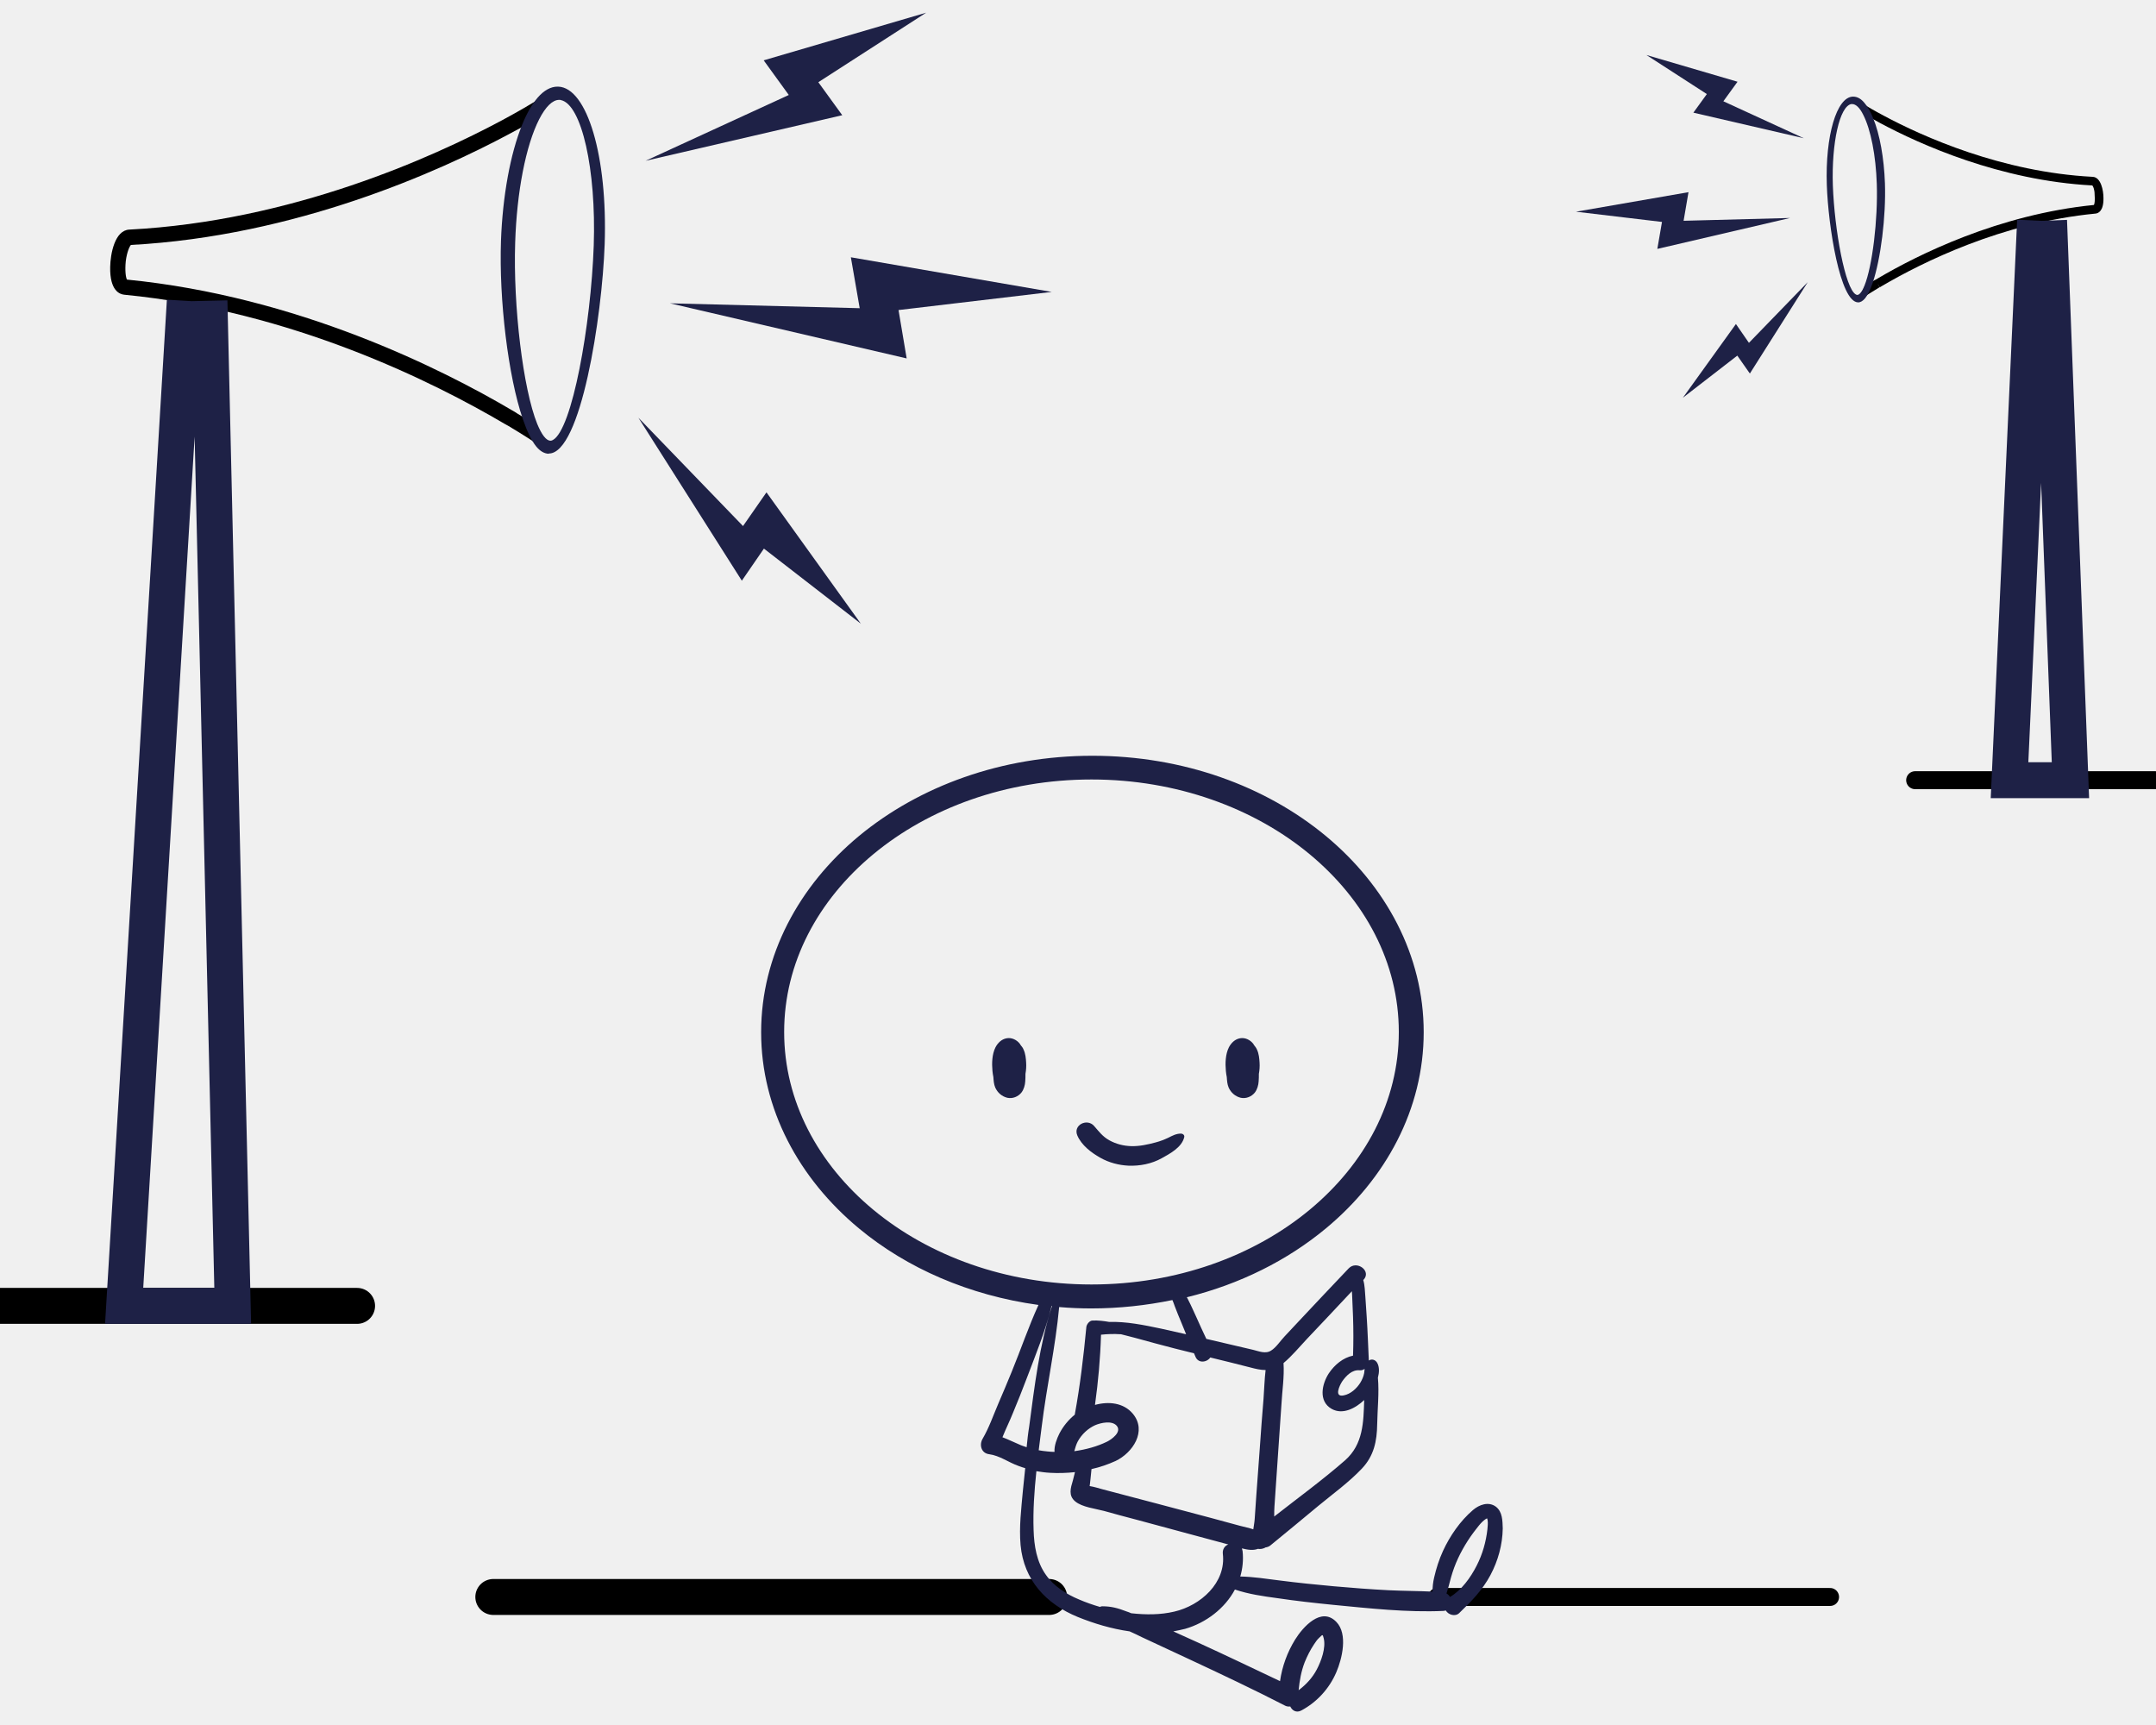
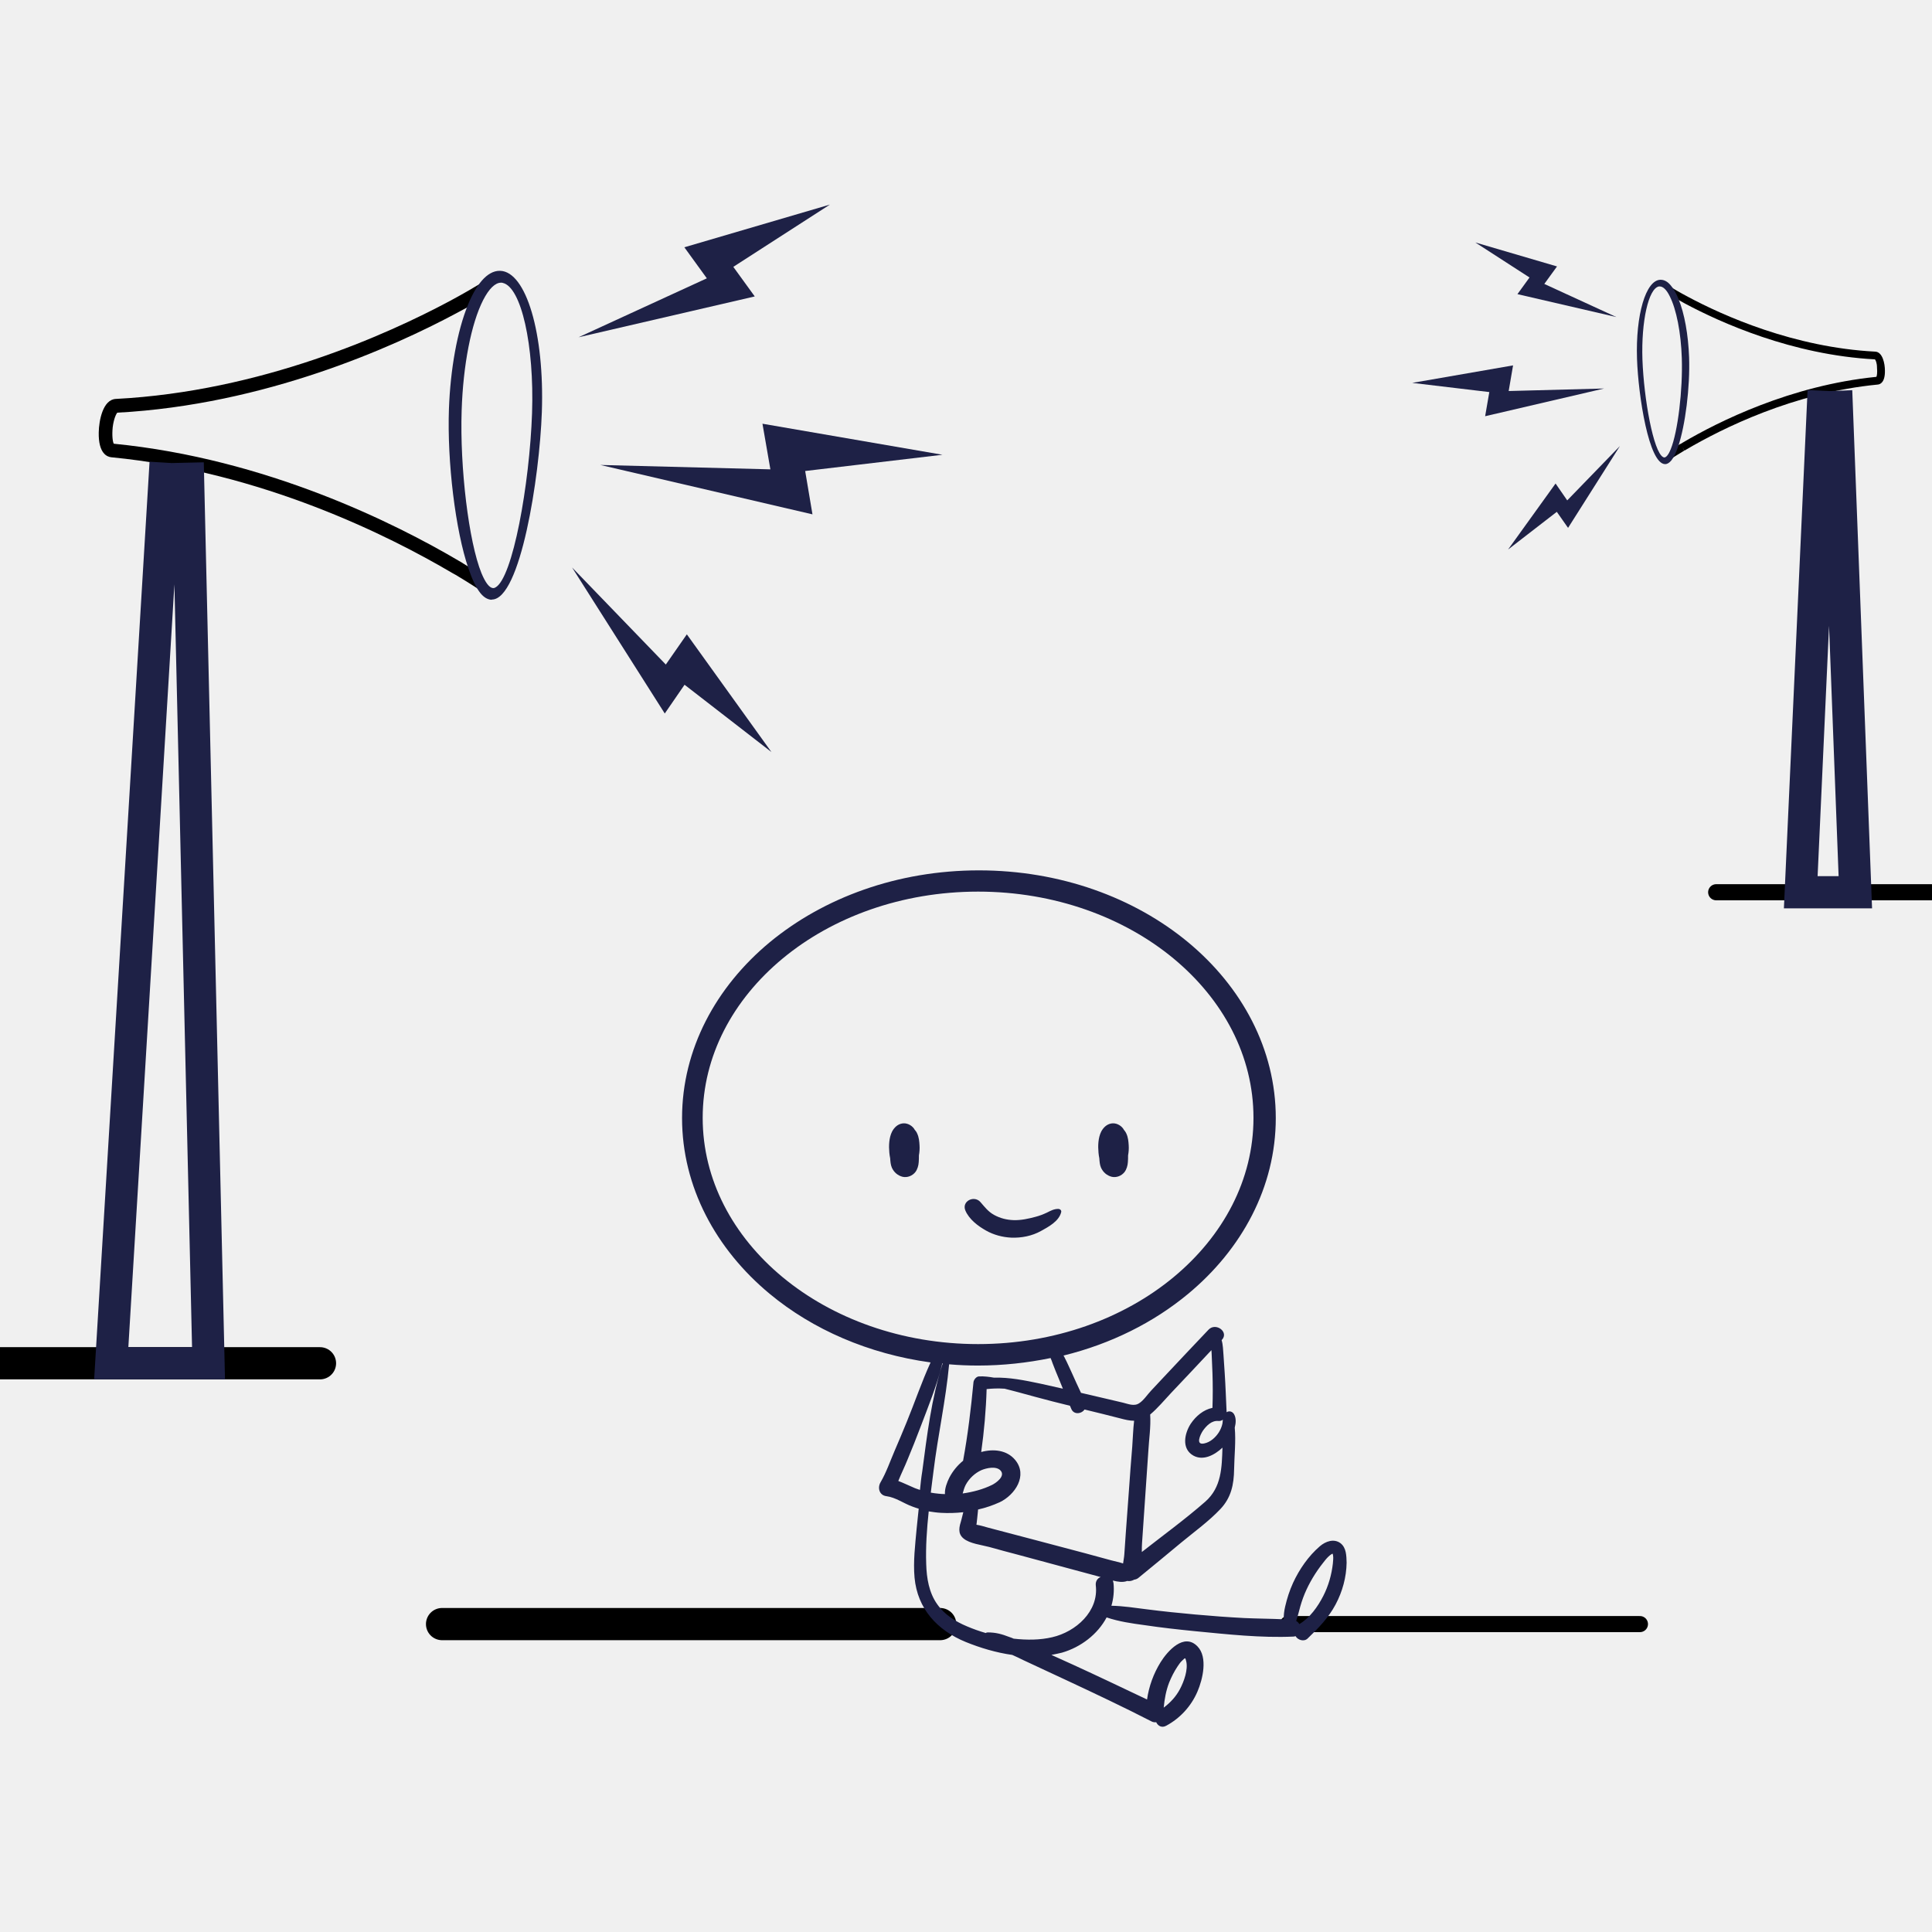
- <svg xmlns="http://www.w3.org/2000/svg" width="120" height="96" viewBox="0 0 120 96" fill="none">
-   <path d="M27.457 88.875H58.396" stroke="black" stroke-width="2" stroke-miterlimit="10" stroke-linecap="round" stroke-linejoin="round" />
-   <path d="M79.991 88.875H101.859" stroke="black" stroke-miterlimit="10" stroke-linecap="round" stroke-linejoin="round" />
-   <path d="M19.875 72.675H0" stroke="black" stroke-width="2" stroke-miterlimit="10" stroke-linecap="round" />
-   <path d="M120 43.419H106.595" stroke="black" stroke-miterlimit="10" stroke-linecap="round" />
-   <path d="M51.55 0.706L42.506 3.358L43.903 5.286L35.933 8.948L46.879 6.412L45.547 4.575L51.55 0.706Z" fill="#1E2146" />
-   <path d="M47.915 34.711L42.661 27.4L41.355 29.276L35.532 23.246L41.29 32.317L42.519 30.531L47.915 34.711Z" fill="#1E2146" />
-   <path d="M58.538 16.246L47.358 14.318L47.85 17.152L37.291 16.88L50.464 19.947L50.011 17.255L58.538 16.246Z" fill="#1E2146" />
-   <path d="M7.285 13.632C16.459 13.141 24.417 9.556 28.337 7.46C28.635 7.305 28.919 7.15 29.178 7.007C29.45 6.852 29.696 6.723 29.903 6.593C30.278 5.843 30.705 5.429 31.145 5.442C31.184 5.442 31.223 5.442 31.262 5.455C31.236 5.325 31.158 5.209 31.041 5.144C30.899 5.066 30.731 5.079 30.602 5.157C30.602 5.157 30.602 5.157 30.589 5.157L30.563 5.17C30.498 5.209 30.304 5.338 30.019 5.506C29.567 5.778 28.855 6.205 27.936 6.697C24.067 8.767 16.213 12.312 7.194 12.778C6.392 12.817 6.146 14.111 6.133 14.862C6.107 16.181 6.664 16.375 6.91 16.401C16.265 17.307 24.197 21.293 28.078 23.583L28.311 23.712C29.088 24.178 29.644 24.54 29.942 24.734C30.006 24.773 30.058 24.812 30.097 24.838L30.136 24.864C30.136 24.864 30.136 24.864 30.149 24.864L30.175 24.89C30.252 24.941 30.33 24.967 30.421 24.967C30.485 24.967 30.55 24.954 30.614 24.928C30.744 24.864 30.834 24.734 30.848 24.579C30.77 24.618 30.705 24.631 30.628 24.631C30.33 24.618 30.045 24.243 29.786 23.622C29.618 23.518 29.424 23.402 29.217 23.272C29.075 23.182 28.919 23.091 28.751 22.988L28.738 22.975L28.518 22.845C24.572 20.516 16.549 16.492 7.065 15.56C7 15.431 6.948 15.069 7 14.538C7.065 14.021 7.207 13.723 7.285 13.632Z" fill="black" />
-   <path d="M30.524 25.252C30.291 25.239 30.058 25.11 29.838 24.838C29.579 24.514 29.334 24.01 29.101 23.324C28.286 20.956 27.768 16.686 27.884 13.399C27.975 10.915 28.402 8.56 29.062 6.943C29.321 6.296 29.618 5.791 29.929 5.429C30.278 5.028 30.654 4.821 31.029 4.821H31.068C32.685 4.872 33.824 8.728 33.655 13.594C33.513 17.657 32.323 25.239 30.55 25.239C30.537 25.252 30.524 25.252 30.524 25.252ZM31.119 5.558C30.757 5.558 30.369 5.933 30.006 6.645C29.269 8.094 28.764 10.669 28.674 13.503C28.557 17.035 29.114 21.655 29.903 23.596C30.149 24.191 30.395 24.514 30.628 24.527C30.679 24.527 30.731 24.514 30.77 24.488C31.844 23.919 32.892 18.096 33.047 13.658C33.19 9.44 32.374 5.817 31.223 5.571C31.197 5.558 31.171 5.558 31.132 5.558H31.119Z" fill="#1E2146" />
-   <path d="M31.055 4.963C30.692 4.95 30.343 5.144 30.02 5.532C29.709 5.882 29.424 6.386 29.178 7.007C28.544 8.547 28.104 10.85 28.014 13.412C27.897 16.634 28.415 20.891 29.23 23.285C29.45 23.932 29.696 24.437 29.955 24.76C30.136 24.993 30.343 25.122 30.537 25.122C32.064 25.174 33.358 18.316 33.526 13.594C33.668 8.884 32.569 5.015 31.055 4.963ZM33.177 13.658C33.034 17.902 32.025 23.971 30.835 24.592C30.757 24.631 30.692 24.644 30.615 24.644C30.317 24.631 30.032 24.256 29.774 23.634C28.945 21.603 28.415 16.932 28.544 13.49C28.648 10.54 29.178 7.978 29.89 6.58C30.265 5.83 30.692 5.416 31.132 5.429C31.171 5.429 31.21 5.429 31.249 5.442C32.478 5.7 33.332 9.298 33.177 13.658Z" fill="#1E2146" />
-   <path d="M10.287 16.738L6.91 72.675H12.952L11.658 16.738" stroke="#1E2146" stroke-width="2" stroke-miterlimit="10" />
-   <path d="M91.637 3.061L96.709 4.549L95.92 5.636L100.397 7.693L94.251 6.27L95.001 5.235L91.637 3.061Z" fill="#1E2146" />
-   <path d="M93.668 22.134L96.619 18.032L97.343 19.08L100.617 15.703L97.395 20.788L96.696 19.791L93.668 22.134Z" fill="#1E2146" />
-   <path d="M87.716 11.782L93.979 10.695L93.707 12.287L99.633 12.131L92.245 13.852L92.504 12.351L87.716 11.782Z" fill="#1E2146" />
-   <path d="M116.455 10.32C111.318 10.048 106.854 8.03 104.654 6.852C104.486 6.762 104.331 6.671 104.188 6.593C104.033 6.503 103.904 6.425 103.774 6.36C103.567 5.946 103.321 5.7 103.075 5.713C103.05 5.713 103.037 5.713 103.011 5.726C103.024 5.649 103.062 5.597 103.127 5.558C103.205 5.519 103.308 5.519 103.373 5.571L103.386 5.584C103.425 5.61 103.528 5.675 103.684 5.778C103.942 5.933 104.331 6.166 104.848 6.438C107.022 7.603 111.421 9.582 116.481 9.841C116.934 9.867 117.076 10.592 117.076 11.019C117.089 11.756 116.778 11.873 116.636 11.886C111.395 12.39 106.944 14.629 104.758 15.91L104.628 15.987L104.499 15.78L104.615 15.987C104.175 16.246 103.865 16.453 103.709 16.557C103.671 16.582 103.645 16.596 103.619 16.621L103.593 16.634L103.58 16.647C103.541 16.673 103.489 16.686 103.438 16.686C103.399 16.686 103.36 16.673 103.334 16.66C103.257 16.621 103.205 16.544 103.205 16.466C103.244 16.492 103.282 16.492 103.321 16.492C103.489 16.492 103.645 16.272 103.787 15.923C103.878 15.858 103.981 15.793 104.111 15.729C104.188 15.677 104.279 15.625 104.369 15.573H104.382L104.512 15.496C106.724 14.189 111.227 11.937 116.545 11.407C116.584 11.342 116.61 11.135 116.584 10.837C116.584 10.527 116.494 10.359 116.455 10.32Z" fill="black" />
-   <path d="M103.425 16.828C103.554 16.828 103.684 16.751 103.813 16.596C103.955 16.414 104.098 16.13 104.227 15.754C104.68 14.422 104.978 12.041 104.913 10.191C104.861 8.793 104.628 7.473 104.253 6.567C104.111 6.205 103.942 5.92 103.761 5.713C103.567 5.481 103.36 5.377 103.14 5.377H103.127C102.221 5.403 101.587 7.564 101.678 10.294C101.756 12.584 102.416 16.828 103.425 16.828ZM103.088 5.791C103.295 5.791 103.515 5.998 103.71 6.399C104.124 7.214 104.408 8.651 104.46 10.242C104.525 12.222 104.214 14.81 103.774 15.897C103.645 16.233 103.49 16.414 103.373 16.414C103.347 16.414 103.321 16.401 103.295 16.388C102.7 16.065 102.105 12.804 102.014 10.32C101.937 7.952 102.39 5.92 103.037 5.791C103.05 5.791 103.063 5.791 103.088 5.791Z" fill="#1E2146" />
-   <path d="M103.127 5.455C103.334 5.442 103.528 5.558 103.709 5.765C103.878 5.959 104.046 6.244 104.188 6.593C104.537 7.46 104.796 8.741 104.848 10.19C104.913 12.002 104.628 14.383 104.162 15.729C104.046 16.091 103.903 16.375 103.761 16.557C103.658 16.686 103.541 16.764 103.438 16.764C102.584 16.79 101.859 12.947 101.768 10.307C101.652 7.654 102.273 5.481 103.127 5.455ZM101.937 10.333C102.014 12.714 102.584 16.117 103.256 16.466C103.295 16.492 103.334 16.492 103.373 16.492C103.541 16.492 103.696 16.272 103.839 15.923C104.305 14.784 104.602 12.17 104.525 10.242C104.473 8.586 104.175 7.15 103.774 6.36C103.567 5.946 103.321 5.7 103.075 5.713C103.049 5.713 103.037 5.713 103.011 5.726C102.325 5.869 101.846 7.887 101.937 10.333Z" fill="#1E2146" />
-   <path d="M114.048 12.274L115.238 43.419H111.848L113.271 12.274" stroke="#1E2146" stroke-width="2" stroke-miterlimit="10" />
-   <path d="M68.281 59.943C68.294 60.137 68.307 60.344 68.385 60.525C68.514 60.809 68.747 61.016 69.058 61.094C69.355 61.159 69.666 61.029 69.847 60.797C69.976 60.628 70.041 60.395 70.054 60.188C70.067 60.046 70.067 59.904 70.067 59.761C70.106 59.554 70.119 59.347 70.106 59.14C70.093 58.907 70.067 58.636 69.963 58.416C69.925 58.325 69.86 58.234 69.795 58.157L69.756 58.092C69.588 57.872 69.303 57.73 69.019 57.782C68.734 57.833 68.527 58.04 68.398 58.286C68.204 58.674 68.191 59.179 68.23 59.593C68.242 59.71 68.255 59.826 68.281 59.943Z" fill="#1E2146" />
-   <path d="M56.804 58.157L56.765 58.092C56.597 57.872 56.312 57.73 56.028 57.782C55.743 57.833 55.536 58.04 55.407 58.286C55.212 58.674 55.2 59.179 55.238 59.593C55.251 59.71 55.264 59.826 55.29 59.943C55.303 60.137 55.316 60.344 55.394 60.525C55.523 60.809 55.756 61.016 56.066 61.094C56.364 61.159 56.675 61.029 56.856 60.797C56.985 60.628 57.05 60.395 57.063 60.188C57.076 60.046 57.076 59.904 57.076 59.761C57.114 59.554 57.127 59.347 57.114 59.14C57.102 58.907 57.076 58.636 56.972 58.416C56.933 58.312 56.869 58.234 56.804 58.157Z" fill="#1E2146" />
-   <path d="M62.808 64.872C63.442 64.898 64.102 64.769 64.659 64.458C65.124 64.2 65.784 63.85 65.914 63.281C65.94 63.164 65.823 63.087 65.733 63.087C65.461 63.087 65.254 63.203 65.021 63.32C64.801 63.423 64.568 63.514 64.322 63.578C63.882 63.695 63.429 63.798 62.964 63.785C62.536 63.773 62.123 63.669 61.747 63.462C61.372 63.255 61.165 62.97 60.893 62.66C60.505 62.22 59.716 62.608 59.962 63.19C60.194 63.734 60.738 64.148 61.243 64.432C61.721 64.704 62.278 64.847 62.808 64.872Z" fill="#1E2146" />
-   <path d="M83.265 83.855C82.851 83.544 82.334 83.738 81.984 84.036C81.272 84.644 80.703 85.472 80.315 86.313C80.095 86.792 79.94 87.283 79.823 87.788C79.759 88.06 79.733 88.319 79.733 88.577C78.918 88.539 78.102 88.539 77.287 88.5C76.278 88.448 75.256 88.37 74.246 88.28C73.237 88.189 72.228 88.086 71.219 87.956C70.494 87.866 69.769 87.749 69.032 87.736C69.161 87.296 69.213 86.818 69.161 86.326C69.148 86.261 69.135 86.21 69.122 86.171C69.433 86.248 69.743 86.3 70.015 86.197C70.145 86.222 70.287 86.197 70.416 86.132L70.429 86.119C70.52 86.106 70.623 86.08 70.714 86.002C71.607 85.278 72.487 84.54 73.379 83.803C74.195 83.13 75.075 82.496 75.799 81.732C76.472 81.021 76.64 80.206 76.653 79.248C76.666 78.433 76.77 77.514 76.692 76.673C76.77 76.376 76.783 76.078 76.653 75.845C76.55 75.664 76.343 75.612 76.187 75.716C76.148 74.913 76.123 74.111 76.071 73.322C76.045 72.934 76.019 72.546 75.993 72.157C75.967 71.873 75.967 71.536 75.877 71.239L75.89 71.226C76.356 70.734 75.514 70.113 75.062 70.592C74.117 71.588 73.172 72.584 72.228 73.594C71.982 73.852 71.736 74.124 71.49 74.383C71.27 74.616 71.025 74.991 70.753 75.159C70.442 75.366 70.067 75.198 69.743 75.12C69.394 75.043 69.045 74.952 68.695 74.875C68.178 74.758 67.66 74.629 67.143 74.512C66.949 74.098 66.754 73.684 66.573 73.27C66.431 72.972 66.302 72.662 66.146 72.364C66.121 72.313 66.095 72.248 66.056 72.196C69.006 71.472 71.659 70.139 73.794 68.366C77.132 65.597 79.241 61.728 79.241 57.445C79.241 53.162 77.132 49.293 73.794 46.524C70.455 43.755 65.862 42.06 60.802 42.06C55.743 42.06 51.163 43.755 47.811 46.524C44.473 49.293 42.364 53.162 42.364 57.445C42.364 61.728 44.473 65.597 47.811 68.366C50.477 70.579 53.944 72.093 57.8 72.623C57.244 73.839 56.817 75.108 56.312 76.337C56.067 76.932 55.821 77.527 55.562 78.122C55.29 78.756 55.044 79.468 54.695 80.063C54.488 80.413 54.617 80.878 55.057 80.93C55.64 81.008 56.131 81.383 56.675 81.577C56.804 81.629 56.934 81.668 57.063 81.707C57.024 82.121 56.972 82.535 56.934 82.949C56.843 83.958 56.714 84.98 56.804 85.99C56.985 87.93 58.215 89.263 59.987 89.988C60.88 90.35 61.863 90.648 62.873 90.79C63.106 90.894 63.326 90.997 63.559 91.114C64.438 91.528 65.318 91.929 66.198 92.343C67.997 93.184 69.782 94.025 71.542 94.931C71.62 94.969 71.723 94.982 71.814 94.969C71.917 95.189 72.15 95.345 72.435 95.189C73.302 94.724 73.988 93.973 74.376 93.067C74.699 92.317 75.036 90.932 74.376 90.26C73.535 89.393 72.513 90.557 72.086 91.243C71.646 91.955 71.361 92.744 71.245 93.559C69.718 92.834 68.204 92.11 66.677 91.411C66.224 91.204 65.758 90.997 65.305 90.79C65.525 90.751 65.745 90.699 65.965 90.648C67.13 90.311 68.178 89.509 68.734 88.461C69.498 88.72 70.313 88.836 71.089 88.94C72.124 89.095 73.172 89.211 74.221 89.315C76.226 89.509 78.322 89.742 80.341 89.651C80.38 89.651 80.418 89.638 80.47 89.626C80.613 89.871 81.001 89.988 81.221 89.768C81.894 89.121 82.515 88.487 82.955 87.659C83.382 86.856 83.627 85.964 83.641 85.058C83.627 84.631 83.627 84.139 83.265 83.855ZM75.67 76.259C75.786 76.272 75.877 76.233 75.954 76.181C75.942 76.259 75.942 76.337 75.929 76.414C75.89 76.608 75.812 76.79 75.709 76.958C75.502 77.281 75.178 77.579 74.79 77.656C74.234 77.773 74.557 77.1 74.712 76.867C74.932 76.557 75.256 76.22 75.67 76.259ZM70.934 83.842L71.128 81.008C71.193 80.063 71.257 79.119 71.322 78.174C71.361 77.424 71.49 76.621 71.439 75.858C71.904 75.47 72.319 74.965 72.733 74.525C73.574 73.645 74.402 72.752 75.243 71.86C75.243 71.924 75.256 71.976 75.256 72.041C75.269 72.455 75.294 72.869 75.308 73.283C75.333 74.008 75.333 74.719 75.308 75.444C74.751 75.56 74.285 75.948 73.962 76.427C73.574 77.022 73.367 77.98 74.117 78.407C74.738 78.756 75.45 78.368 75.929 77.915C75.89 79.145 75.877 80.374 74.868 81.267C73.612 82.367 72.241 83.363 70.921 84.398C70.921 84.178 70.921 83.997 70.934 83.842ZM72.616 92.511C72.758 92.162 72.927 91.825 73.134 91.515C73.224 91.385 73.302 91.256 73.418 91.152C73.625 90.958 73.612 90.932 73.677 91.178C73.806 91.709 73.535 92.446 73.289 92.912C73.043 93.378 72.694 93.753 72.28 94.064C72.331 93.533 72.422 93.016 72.616 92.511ZM65.383 72.688C65.499 72.998 65.629 73.309 65.758 73.619C65.849 73.826 65.926 74.046 66.017 74.254C65.551 74.15 65.098 74.046 64.632 73.943C63.649 73.736 62.705 73.542 61.734 73.568C61.436 73.516 61.126 73.477 60.815 73.49C60.647 73.49 60.492 73.684 60.466 73.839C60.311 75.47 60.117 77.113 59.819 78.731C59.47 79.015 59.172 79.377 58.965 79.779C58.823 80.063 58.667 80.464 58.693 80.801C58.564 80.801 58.422 80.788 58.292 80.775C58.124 80.762 57.969 80.736 57.813 80.71C57.865 80.257 57.93 79.817 57.982 79.377C58.253 77.165 58.745 74.965 58.952 72.74C59.534 72.791 60.13 72.817 60.738 72.817C62.29 72.817 63.804 72.649 65.254 72.351C65.305 72.468 65.344 72.571 65.383 72.688ZM60.958 79.313C61.268 79.183 61.876 79.041 62.148 79.339C62.459 79.688 61.876 80.102 61.618 80.231C61.061 80.503 60.44 80.671 59.793 80.762C59.845 80.581 59.897 80.387 59.987 80.219C60.207 79.817 60.557 79.494 60.958 79.313ZM43.645 57.432C43.645 53.589 45.521 50.096 48.614 47.534C51.706 44.972 56.002 43.38 60.751 43.38C65.512 43.38 69.808 44.984 72.888 47.534C75.98 50.096 77.856 53.589 77.856 57.432C77.856 61.275 75.98 64.769 72.888 67.331C69.795 69.893 65.499 71.484 60.751 71.484C55.989 71.484 51.693 69.88 48.614 67.331C45.521 64.769 43.645 61.275 43.645 57.432ZM57.141 80.542C56.998 80.49 56.856 80.451 56.727 80.387C56.416 80.257 56.105 80.102 55.795 79.986C55.976 79.533 56.196 79.093 56.377 78.64C56.649 77.993 56.908 77.333 57.154 76.686C57.645 75.392 58.176 74.098 58.512 72.752C58.512 72.727 58.512 72.714 58.512 72.688C58.525 72.688 58.538 72.688 58.551 72.688C57.852 74.836 57.581 77.152 57.283 79.39C57.218 79.779 57.179 80.167 57.141 80.542ZM68.061 86.468C68.255 88.086 66.819 89.354 65.357 89.69C64.594 89.871 63.779 89.871 62.963 89.781C62.873 89.742 62.782 89.703 62.692 89.677C62.226 89.496 61.85 89.393 61.346 89.393C61.307 89.393 61.255 89.406 61.229 89.431C60.828 89.315 60.427 89.173 60.065 89.017C59.353 88.72 58.667 88.293 58.215 87.646C57.697 86.921 57.555 86.015 57.529 85.161C57.49 84.075 57.568 82.975 57.684 81.875C57.93 81.914 58.189 81.952 58.447 81.965C58.9 81.991 59.366 81.978 59.832 81.927C59.793 82.095 59.754 82.25 59.715 82.392C59.586 82.819 59.457 83.233 59.845 83.557C60.233 83.88 60.971 83.958 61.449 84.087C62.045 84.256 62.627 84.411 63.222 84.566C64.374 84.877 65.525 85.187 66.677 85.498C67.233 85.653 67.803 85.795 68.359 85.951H68.372C68.178 86.015 68.035 86.21 68.061 86.468ZM67.401 84.476C66.379 84.204 65.344 83.932 64.322 83.66C63.339 83.402 62.355 83.143 61.372 82.884C61.139 82.819 60.893 82.742 60.647 82.703L60.66 82.625C60.673 82.509 60.686 82.392 60.699 82.276C60.712 82.108 60.738 81.939 60.751 81.758C61.217 81.655 61.669 81.499 62.096 81.305C63.041 80.853 63.856 79.649 63.054 78.679C62.536 78.058 61.695 77.98 60.945 78.187C61.126 76.893 61.242 75.586 61.281 74.279C61.644 74.24 61.993 74.228 62.368 74.254H62.394C62.666 74.318 62.937 74.396 63.196 74.46C63.921 74.668 64.645 74.849 65.37 75.043C65.732 75.133 66.095 75.224 66.457 75.314C66.483 75.379 66.509 75.431 66.535 75.496C66.69 75.897 67.181 75.819 67.363 75.547C68.113 75.729 68.851 75.91 69.601 76.104C69.886 76.181 70.171 76.246 70.442 76.246C70.378 76.777 70.365 77.333 70.326 77.851C70.248 78.756 70.183 79.675 70.119 80.581C70.054 81.461 69.989 82.341 69.925 83.221C69.899 83.66 69.86 84.1 69.834 84.54C69.821 84.734 69.782 84.915 69.757 85.11C69.524 85.032 69.265 84.98 69.019 84.915C68.45 84.76 67.932 84.618 67.401 84.476ZM82.787 85.11C82.709 85.808 82.515 86.494 82.191 87.128C81.855 87.788 81.35 88.5 80.703 88.875C80.664 88.797 80.587 88.72 80.509 88.681C80.548 88.552 80.587 88.422 80.626 88.293C80.716 87.943 80.807 87.594 80.936 87.245C81.195 86.546 81.57 85.886 82.01 85.291C82.217 85.032 82.424 84.709 82.709 84.527L82.773 84.501L82.799 84.605C82.825 84.773 82.799 84.954 82.787 85.11Z" fill="#1E2146" />
+ <svg xmlns="http://www.w3.org/2000/svg" width="120" height="120" viewBox="0 0 120 120" fill="none">
+   <g clip-path="url(#clip0_3215_38)">
+     <path d="M27.457 100.875H58.396" stroke="black" stroke-width="2" stroke-miterlimit="10" stroke-linecap="round" stroke-linejoin="round" />
+     <path d="M79.991 100.875H101.859" stroke="black" stroke-miterlimit="10" stroke-linecap="round" stroke-linejoin="round" />
+     <path d="M19.875 84.675H0" stroke="black" stroke-width="2" stroke-miterlimit="10" stroke-linecap="round" />
+     <path d="M120 55.419H106.595" stroke="black" stroke-miterlimit="10" stroke-linecap="round" />
+     <path d="M51.55 12.706L42.506 15.359L43.903 17.287L35.933 20.948L46.879 18.412L45.547 16.575L51.55 12.706Z" fill="#1E2146" />
+     <path d="M47.915 46.71L42.661 39.4L41.355 41.276L35.532 35.246L41.29 44.317L42.519 42.531L47.915 46.71Z" fill="#1E2146" />
+     <path d="M58.538 28.246L47.358 26.318L47.85 29.152L37.291 28.88L50.464 31.947L50.011 29.255L58.538 28.246Z" fill="#1E2146" />
+     <path d="M7.285 25.632C16.459 25.14 24.417 21.556 28.337 19.46C28.635 19.305 28.919 19.15 29.178 19.007C29.45 18.852 29.696 18.723 29.903 18.593C30.278 17.843 30.705 17.429 31.145 17.442C31.184 17.442 31.223 17.442 31.262 17.454C31.236 17.325 31.158 17.209 31.041 17.144C30.899 17.066 30.731 17.079 30.602 17.157C30.602 17.157 30.602 17.157 30.589 17.157L30.563 17.17C30.498 17.209 30.304 17.338 30.019 17.506C29.567 17.778 28.855 18.205 27.936 18.697C24.067 20.767 16.213 24.312 7.194 24.778C6.392 24.817 6.146 26.111 6.133 26.861C6.107 28.181 6.664 28.375 6.91 28.401C16.265 29.307 24.197 33.292 28.078 35.583L28.311 35.712C29.088 36.178 29.644 36.54 29.942 36.734C30.006 36.773 30.058 36.812 30.097 36.838L30.136 36.864C30.136 36.864 30.136 36.864 30.149 36.864L30.175 36.889C30.252 36.941 30.33 36.967 30.421 36.967C30.485 36.967 30.55 36.954 30.614 36.928C30.744 36.864 30.834 36.734 30.848 36.579C30.77 36.618 30.705 36.631 30.628 36.631C30.33 36.618 30.045 36.242 29.786 35.621C29.618 35.518 29.424 35.401 29.217 35.272C29.075 35.181 28.919 35.091 28.751 34.987L28.738 34.974L28.518 34.845C24.572 32.516 16.549 28.492 7.065 27.56C7 27.431 6.948 27.068 7 26.538C7.065 26.02 7.207 25.723 7.285 25.632Z" fill="black" />
+     <path d="M30.524 37.252C30.291 37.239 30.058 37.11 29.838 36.838C29.579 36.515 29.334 36.01 29.101 35.324C28.286 32.956 27.768 28.686 27.884 25.4C27.975 22.915 28.402 20.56 29.062 18.943C29.321 18.296 29.618 17.791 29.929 17.429C30.278 17.028 30.654 16.821 31.029 16.821H31.068C32.685 16.873 33.824 20.729 33.655 25.594C33.513 29.657 32.323 37.239 30.55 37.239C30.537 37.252 30.524 37.252 30.524 37.252ZM31.119 17.558C30.757 17.558 30.369 17.934 30.006 18.645C29.269 20.095 28.764 22.669 28.674 25.503C28.557 29.036 29.114 33.655 29.903 35.596C30.149 36.191 30.395 36.515 30.628 36.528C30.679 36.528 30.731 36.515 30.77 36.489C31.844 35.919 32.892 30.097 33.047 25.658C33.19 21.44 32.374 17.817 31.223 17.571C31.197 17.558 31.171 17.558 31.132 17.558H31.119Z" fill="#1E2146" />
+     <path d="M31.055 16.963C30.692 16.95 30.343 17.144 30.02 17.532C29.709 17.882 29.424 18.386 29.178 19.007C28.544 20.547 28.104 22.851 28.014 25.413C27.897 28.634 28.415 32.891 29.23 35.285C29.45 35.932 29.696 36.437 29.955 36.76C30.136 36.993 30.343 37.123 30.537 37.123C32.064 37.174 33.358 30.317 33.526 25.594C33.668 20.884 32.569 17.015 31.055 16.963ZM33.177 25.658C33.034 29.902 32.025 35.971 30.835 36.592C30.757 36.631 30.692 36.644 30.615 36.644C30.317 36.631 30.032 36.256 29.774 35.635C28.945 33.603 28.415 28.932 28.544 25.49C28.648 22.54 29.178 19.978 29.89 18.58C30.265 17.83 30.692 17.416 31.132 17.429C31.171 17.429 31.21 17.429 31.249 17.442C32.478 17.701 33.332 21.298 33.177 25.658Z" fill="#1E2146" />
+     <path d="M10.287 28.738L6.91 84.675H12.952L11.658 28.738" stroke="#1E2146" stroke-width="2" stroke-miterlimit="10" />
+     <path d="M91.637 15.061L96.709 16.549L95.92 17.636L100.397 19.693L94.251 18.27L95.001 17.235L91.637 15.061Z" fill="#1E2146" />
+     <path d="M93.668 34.133L96.619 30.032L97.343 31.08L100.617 27.703L97.395 32.788L96.696 31.791L93.668 34.133Z" fill="#1E2146" />
+     <path d="M87.716 23.782L93.979 22.695L93.707 24.287L99.633 24.131L92.245 25.852L92.504 24.352L87.716 23.782Z" fill="#1E2146" />
+     <path d="M116.455 22.32C111.318 22.048 106.854 20.029 104.654 18.852C104.486 18.761 104.331 18.671 104.188 18.593C104.033 18.503 103.904 18.425 103.774 18.36C103.567 17.946 103.321 17.7 103.075 17.713C103.05 17.713 103.037 17.713 103.011 17.726C103.024 17.648 103.062 17.597 103.127 17.558C103.205 17.519 103.308 17.519 103.373 17.571L103.386 17.584C103.425 17.61 103.528 17.674 103.684 17.778C103.942 17.933 104.331 18.166 104.848 18.438C107.022 19.602 111.421 21.582 116.481 21.841C116.934 21.867 117.076 22.591 117.076 23.018C117.089 23.756 116.778 23.872 116.636 23.885C111.395 24.39 106.944 26.628 104.758 27.91L104.628 27.987L104.499 27.78L104.615 27.987C104.175 28.246 103.865 28.453 103.709 28.556C103.671 28.582 103.645 28.595 103.619 28.621L103.593 28.634L103.58 28.647C103.541 28.673 103.489 28.686 103.438 28.686C103.399 28.686 103.36 28.673 103.334 28.66C103.257 28.621 103.205 28.544 103.205 28.466C103.244 28.492 103.282 28.492 103.321 28.492C103.489 28.492 103.645 28.272 103.787 27.922C103.878 27.858 103.981 27.793 104.111 27.728C104.188 27.677 104.279 27.625 104.369 27.573H104.382L104.512 27.495C106.724 26.189 111.227 23.937 116.545 23.407C116.584 23.342 116.61 23.135 116.584 22.837C116.584 22.527 116.494 22.358 116.455 22.32Z" fill="black" />
+     <path d="M103.425 28.828C103.554 28.828 103.684 28.751 103.813 28.595C103.955 28.414 104.098 28.13 104.227 27.754C104.68 26.422 104.978 24.041 104.913 22.19C104.861 20.793 104.628 19.473 104.253 18.567C104.111 18.205 103.942 17.92 103.761 17.713C103.567 17.48 103.36 17.377 103.14 17.377H103.127C102.221 17.403 101.587 19.564 101.678 22.294C101.756 24.584 102.416 28.828 103.425 28.828ZM103.088 17.791C103.295 17.791 103.515 17.998 103.71 18.399C104.124 19.214 104.408 20.651 104.46 22.242C104.525 24.222 104.214 26.81 103.774 27.897C103.645 28.233 103.49 28.414 103.373 28.414C103.347 28.414 103.321 28.401 103.295 28.388C102.7 28.065 102.105 24.804 102.014 22.32C101.937 19.952 102.39 17.92 103.037 17.791C103.05 17.791 103.063 17.791 103.088 17.791Z" fill="#1E2146" />
+     <path d="M103.127 17.455C103.334 17.442 103.528 17.558 103.709 17.765C103.878 17.959 104.046 18.244 104.188 18.593C104.537 19.46 104.796 20.741 104.848 22.19C104.913 24.002 104.628 26.383 104.162 27.729C104.046 28.091 103.903 28.375 103.761 28.557C103.658 28.686 103.541 28.764 103.438 28.764C102.584 28.79 101.859 24.947 101.768 22.307C101.652 19.654 102.273 17.48 103.127 17.455ZM101.937 22.333C102.014 24.714 102.584 28.117 103.256 28.466C103.295 28.492 103.334 28.492 103.373 28.492C103.541 28.492 103.696 28.272 103.839 27.923C104.305 26.784 104.602 24.17 104.525 22.242C104.473 20.586 104.175 19.15 103.774 18.36C103.567 17.946 103.321 17.7 103.075 17.713C103.049 17.713 103.037 17.713 103.011 17.726C102.325 17.869 101.846 19.887 101.937 22.333Z" fill="#1E2146" />
+     <path d="M114.048 24.274L115.238 55.419H111.848L113.271 24.274" stroke="#1E2146" stroke-width="2" stroke-miterlimit="10" />
+     <path d="M68.281 71.943C68.294 72.137 68.307 72.344 68.385 72.525C68.514 72.809 68.747 73.016 69.058 73.094C69.355 73.159 69.666 73.029 69.847 72.797C69.976 72.628 70.041 72.395 70.054 72.188C70.067 72.046 70.067 71.904 70.067 71.761C70.106 71.554 70.119 71.347 70.106 71.14C70.093 70.907 70.067 70.636 69.963 70.416C69.925 70.325 69.86 70.235 69.795 70.157L69.756 70.092C69.588 69.872 69.303 69.73 69.019 69.782C68.734 69.833 68.527 70.04 68.398 70.286C68.204 70.674 68.191 71.179 68.23 71.593C68.242 71.71 68.255 71.826 68.281 71.943Z" fill="#1E2146" />
+     <path d="M56.804 70.157L56.765 70.092C56.597 69.872 56.312 69.73 56.028 69.782C55.743 69.833 55.536 70.04 55.407 70.286C55.212 70.674 55.2 71.179 55.238 71.593C55.251 71.71 55.264 71.826 55.29 71.943C55.303 72.137 55.316 72.344 55.394 72.525C55.523 72.809 55.756 73.016 56.066 73.094C56.364 73.159 56.675 73.029 56.856 72.797C56.985 72.628 57.05 72.395 57.063 72.188C57.076 72.046 57.076 71.904 57.076 71.761C57.114 71.554 57.127 71.347 57.114 71.14C57.102 70.907 57.076 70.636 56.972 70.416C56.933 70.312 56.869 70.235 56.804 70.157Z" fill="#1E2146" />
+     <path d="M62.808 76.872C63.442 76.898 64.102 76.769 64.659 76.458C65.124 76.2 65.784 75.85 65.914 75.281C65.94 75.164 65.823 75.087 65.733 75.087C65.461 75.087 65.254 75.203 65.021 75.32C64.801 75.423 64.568 75.514 64.322 75.578C63.882 75.695 63.429 75.798 62.964 75.785C62.536 75.772 62.123 75.669 61.747 75.462C61.372 75.255 61.165 74.97 60.893 74.66C60.505 74.22 59.716 74.608 59.962 75.19C60.194 75.734 60.738 76.148 61.243 76.432C61.721 76.704 62.278 76.847 62.808 76.872Z" fill="#1E2146" />
+     <path d="M83.265 95.854C82.851 95.544 82.334 95.738 81.984 96.036C81.272 96.644 80.703 97.472 80.315 98.313C80.095 98.792 79.94 99.283 79.823 99.788C79.759 100.06 79.733 100.318 79.733 100.577C78.918 100.538 78.102 100.538 77.287 100.5C76.278 100.448 75.256 100.37 74.246 100.28C73.237 100.189 72.228 100.086 71.219 99.956C70.494 99.866 69.769 99.749 69.032 99.736C69.161 99.296 69.213 98.817 69.161 98.326C69.148 98.261 69.135 98.209 69.122 98.171C69.433 98.248 69.743 98.3 70.015 98.196C70.145 98.222 70.287 98.196 70.416 98.132L70.429 98.119C70.52 98.106 70.623 98.08 70.714 98.002C71.607 97.278 72.487 96.54 73.379 95.803C74.195 95.13 75.075 94.496 75.799 93.732C76.472 93.021 76.64 92.206 76.653 91.248C76.666 90.433 76.77 89.514 76.692 88.673C76.77 88.375 76.783 88.078 76.653 87.845C76.55 87.664 76.343 87.612 76.187 87.716C76.148 86.913 76.123 86.111 76.071 85.322C76.045 84.933 76.019 84.545 75.993 84.157C75.967 83.873 75.967 83.536 75.877 83.239L75.89 83.225C76.356 82.734 75.514 82.113 75.062 82.591C74.117 83.588 73.172 84.584 72.228 85.594C71.982 85.852 71.736 86.124 71.49 86.383C71.27 86.616 71.025 86.991 70.753 87.159C70.442 87.366 70.067 87.198 69.743 87.12C69.394 87.043 69.045 86.952 68.695 86.874C68.178 86.758 67.66 86.629 67.143 86.512C66.949 86.098 66.754 85.684 66.573 85.27C66.431 84.972 66.302 84.662 66.146 84.364C66.121 84.312 66.095 84.248 66.056 84.196C69.006 83.471 71.659 82.139 73.794 80.366C77.132 77.597 79.241 73.728 79.241 69.445C79.241 65.162 77.132 61.293 73.794 58.524C70.455 55.755 65.862 54.06 60.802 54.06C55.743 54.06 51.163 55.755 47.811 58.524C44.473 61.293 42.364 65.162 42.364 69.445C42.364 73.728 44.473 77.597 47.811 80.366C50.477 82.579 53.944 84.093 57.8 84.623C57.244 85.839 56.817 87.107 56.312 88.337C56.067 88.932 55.821 89.527 55.562 90.122C55.29 90.756 55.044 91.468 54.695 92.063C54.488 92.412 54.617 92.878 55.057 92.93C55.64 93.008 56.131 93.383 56.675 93.577C56.804 93.629 56.934 93.668 57.063 93.707C57.024 94.121 56.972 94.535 56.934 94.949C56.843 95.958 56.714 96.98 56.804 97.989C56.985 99.93 58.215 101.263 59.987 101.988C60.88 102.35 61.863 102.648 62.873 102.79C63.106 102.893 63.326 102.997 63.559 103.113C64.438 103.527 65.318 103.929 66.198 104.343C67.997 105.184 69.782 106.025 71.542 106.93C71.62 106.969 71.723 106.982 71.814 106.969C71.917 107.189 72.15 107.345 72.435 107.189C73.302 106.723 73.988 105.973 74.376 105.067C74.699 104.317 75.036 102.932 74.376 102.259C73.535 101.392 72.513 102.557 72.086 103.243C71.646 103.954 71.361 104.744 71.245 105.559C69.718 104.834 68.204 104.11 66.677 103.411C66.224 103.204 65.758 102.997 65.305 102.79C65.525 102.751 65.745 102.699 65.965 102.648C67.13 102.311 68.178 101.509 68.734 100.461C69.498 100.72 70.313 100.836 71.089 100.94C72.124 101.095 73.172 101.211 74.221 101.315C76.226 101.509 78.322 101.742 80.341 101.651C80.38 101.651 80.418 101.638 80.47 101.625C80.613 101.871 81.001 101.988 81.221 101.768C81.894 101.121 82.515 100.487 82.955 99.659C83.382 98.856 83.627 97.963 83.641 97.058C83.627 96.631 83.627 96.139 83.265 95.854ZM75.67 88.259C75.786 88.272 75.877 88.233 75.954 88.181C75.942 88.259 75.942 88.337 75.929 88.414C75.89 88.608 75.812 88.79 75.709 88.958C75.502 89.281 75.178 89.579 74.79 89.656C74.234 89.773 74.557 89.1 74.712 88.867C74.932 88.557 75.256 88.22 75.67 88.259ZM70.934 95.841L71.128 93.008C71.193 92.063 71.257 91.119 71.322 90.174C71.361 89.424 71.49 88.621 71.439 87.858C71.904 87.47 72.319 86.965 72.733 86.525C73.574 85.645 74.402 84.752 75.243 83.86C75.243 83.924 75.256 83.976 75.256 84.041C75.269 84.455 75.294 84.869 75.308 85.283C75.333 86.007 75.333 86.719 75.308 87.444C74.751 87.56 74.285 87.948 73.962 88.427C73.574 89.022 73.367 89.98 74.117 90.407C74.738 90.756 75.45 90.368 75.929 89.915C75.89 91.144 75.877 92.374 74.868 93.266C73.612 94.366 72.241 95.363 70.921 96.398C70.921 96.178 70.921 95.997 70.934 95.841ZM72.616 104.511C72.758 104.161 72.927 103.825 73.134 103.514C73.224 103.385 73.302 103.256 73.418 103.152C73.625 102.958 73.612 102.932 73.677 103.178C73.806 103.709 73.535 104.446 73.289 104.912C73.043 105.378 72.694 105.753 72.28 106.064C72.331 105.533 72.422 105.015 72.616 104.511ZM65.383 84.688C65.499 84.998 65.629 85.309 65.758 85.619C65.849 85.826 65.926 86.046 66.017 86.253C65.551 86.15 65.098 86.046 64.632 85.943C63.649 85.736 62.705 85.542 61.734 85.568C61.436 85.516 61.126 85.477 60.815 85.49C60.647 85.49 60.492 85.684 60.466 85.839C60.311 87.47 60.117 89.113 59.819 90.73C59.47 91.015 59.172 91.377 58.965 91.778C58.823 92.063 58.667 92.464 58.693 92.801C58.564 92.801 58.422 92.788 58.292 92.775C58.124 92.762 57.969 92.736 57.813 92.71C57.865 92.257 57.93 91.817 57.982 91.377C58.253 89.165 58.745 86.965 58.952 84.74C59.534 84.791 60.13 84.817 60.738 84.817C62.29 84.817 63.804 84.649 65.254 84.351C65.305 84.468 65.344 84.571 65.383 84.688ZM60.958 91.313C61.268 91.183 61.876 91.041 62.148 91.339C62.459 91.688 61.876 92.102 61.618 92.231C61.061 92.503 60.44 92.671 59.793 92.762C59.845 92.581 59.897 92.387 59.987 92.218C60.207 91.817 60.557 91.494 60.958 91.313ZM43.645 69.432C43.645 65.589 45.521 62.096 48.614 59.533C51.706 56.971 56.002 55.38 60.751 55.38C65.512 55.38 69.808 56.984 72.888 59.533C75.98 62.096 77.856 65.589 77.856 69.432C77.856 73.275 75.98 76.769 72.888 79.331C69.795 81.893 65.499 83.484 60.751 83.484C55.989 83.484 51.693 81.88 48.614 79.331C45.521 76.769 43.645 73.275 43.645 69.432ZM57.141 92.542C56.998 92.49 56.856 92.451 56.727 92.387C56.416 92.257 56.105 92.102 55.795 91.986C55.976 91.533 56.196 91.093 56.377 90.64C56.649 89.993 56.908 89.333 57.154 88.686C57.645 87.392 58.176 86.098 58.512 84.752C58.512 84.727 58.512 84.714 58.512 84.688C58.525 84.688 58.538 84.688 58.551 84.688C57.852 86.836 57.581 89.152 57.283 91.39C57.218 91.778 57.179 92.167 57.141 92.542ZM68.061 98.468C68.255 100.086 66.819 101.354 65.357 101.69C64.594 101.871 63.779 101.871 62.963 101.781C62.873 101.742 62.782 101.703 62.692 101.677C62.226 101.496 61.85 101.392 61.346 101.392C61.307 101.392 61.255 101.405 61.229 101.431C60.828 101.315 60.427 101.172 60.065 101.017C59.353 100.72 58.667 100.293 58.215 99.646C57.697 98.921 57.555 98.015 57.529 97.161C57.49 96.074 57.568 94.975 57.684 93.875C57.93 93.913 58.189 93.952 58.447 93.965C58.9 93.991 59.366 93.978 59.832 93.926C59.793 94.095 59.754 94.25 59.715 94.392C59.586 94.819 59.457 95.233 59.845 95.557C60.233 95.88 60.971 95.958 61.449 96.087C62.045 96.255 62.627 96.411 63.222 96.566C64.374 96.877 65.525 97.187 66.677 97.498C67.233 97.653 67.803 97.795 68.359 97.951H68.372C68.178 98.015 68.035 98.209 68.061 98.468ZM67.401 96.475C66.379 96.204 65.344 95.932 64.322 95.66C63.339 95.401 62.355 95.143 61.372 94.884C61.139 94.819 60.893 94.742 60.647 94.703L60.66 94.625C60.673 94.509 60.686 94.392 60.699 94.276C60.712 94.108 60.738 93.939 60.751 93.758C61.217 93.655 61.669 93.499 62.096 93.305C63.041 92.853 63.856 91.649 63.054 90.679C62.536 90.058 61.695 89.98 60.945 90.187C61.126 88.893 61.242 87.586 61.281 86.279C61.644 86.24 61.993 86.228 62.368 86.253H62.394C62.666 86.318 62.937 86.396 63.196 86.46C63.921 86.667 64.645 86.849 65.37 87.043C65.732 87.133 66.095 87.224 66.457 87.314C66.483 87.379 66.509 87.431 66.535 87.496C66.69 87.897 67.181 87.819 67.363 87.547C68.113 87.728 68.851 87.91 69.601 88.104C69.886 88.181 70.171 88.246 70.442 88.246C70.378 88.776 70.365 89.333 70.326 89.85C70.248 90.756 70.183 91.675 70.119 92.581C70.054 93.461 69.989 94.341 69.925 95.22C69.899 95.66 69.86 96.1 69.834 96.54C69.821 96.734 69.782 96.915 69.757 97.109C69.524 97.032 69.265 96.98 69.019 96.915C68.45 96.76 67.932 96.618 67.401 96.475ZM82.787 97.109C82.709 97.808 82.515 98.494 82.191 99.128C81.855 99.788 81.35 100.5 80.703 100.875C80.664 100.797 80.587 100.72 80.509 100.681C80.548 100.551 80.587 100.422 80.626 100.293C80.716 99.943 80.807 99.594 80.936 99.245C81.195 98.546 81.57 97.886 82.01 97.291C82.217 97.032 82.424 96.708 82.709 96.527L82.773 96.501L82.799 96.605C82.825 96.773 82.799 96.954 82.787 97.109Z" fill="#1E2146" />
+   </g>
+   <defs>
+     <clipPath id="clip0_3215_38">
+       <rect width="120" height="96" fill="white" transform="translate(0 12)" />
+     </clipPath>
+   </defs>
</svg>
